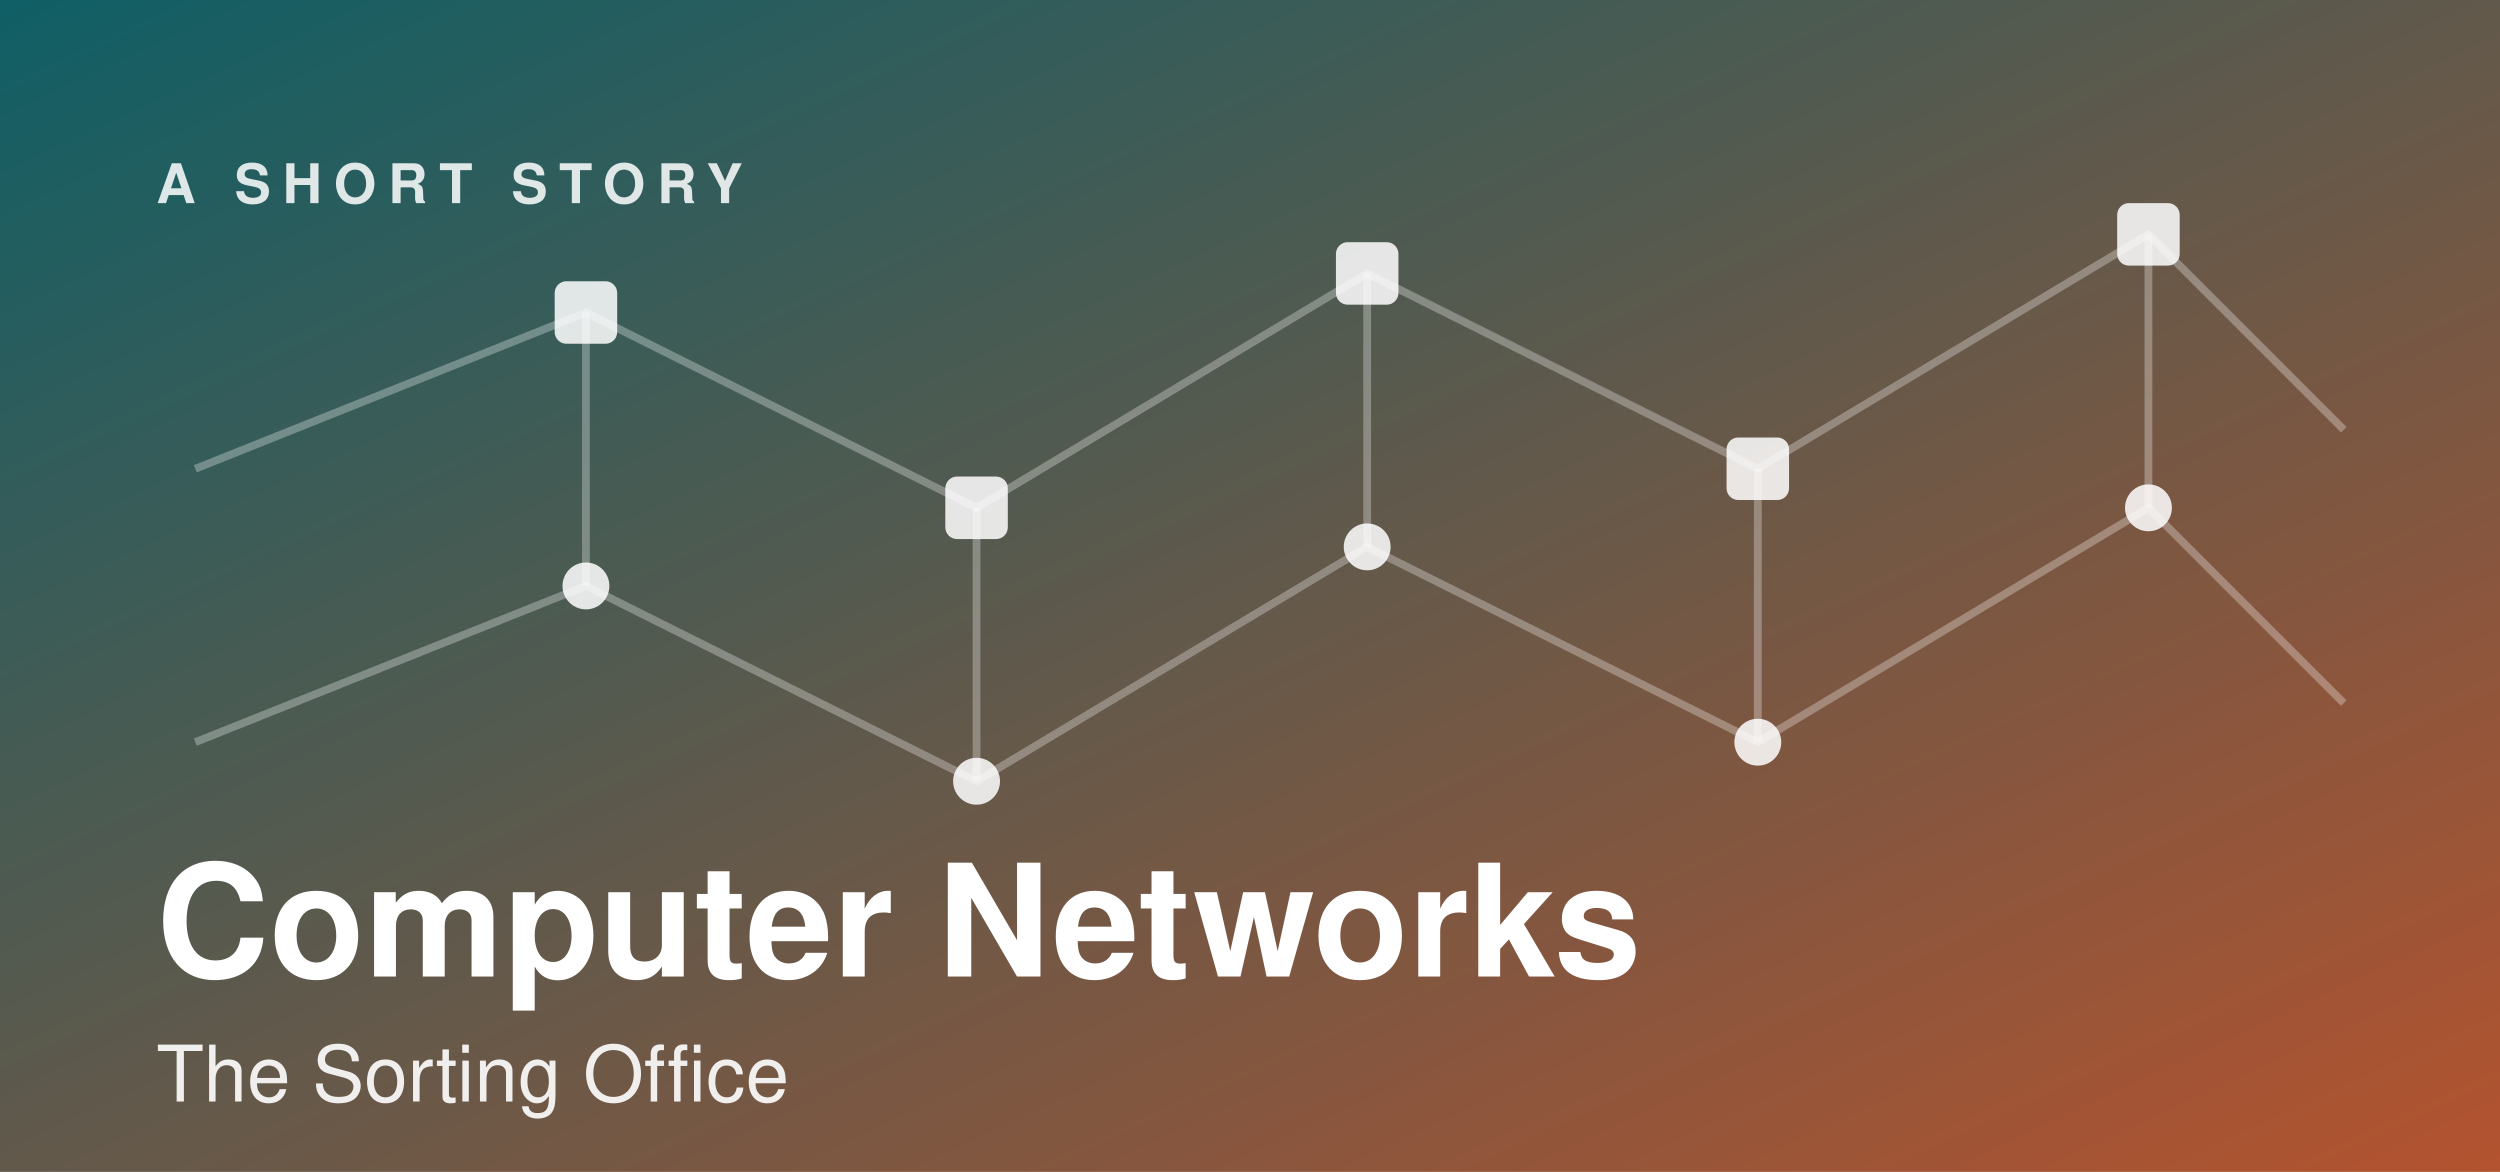
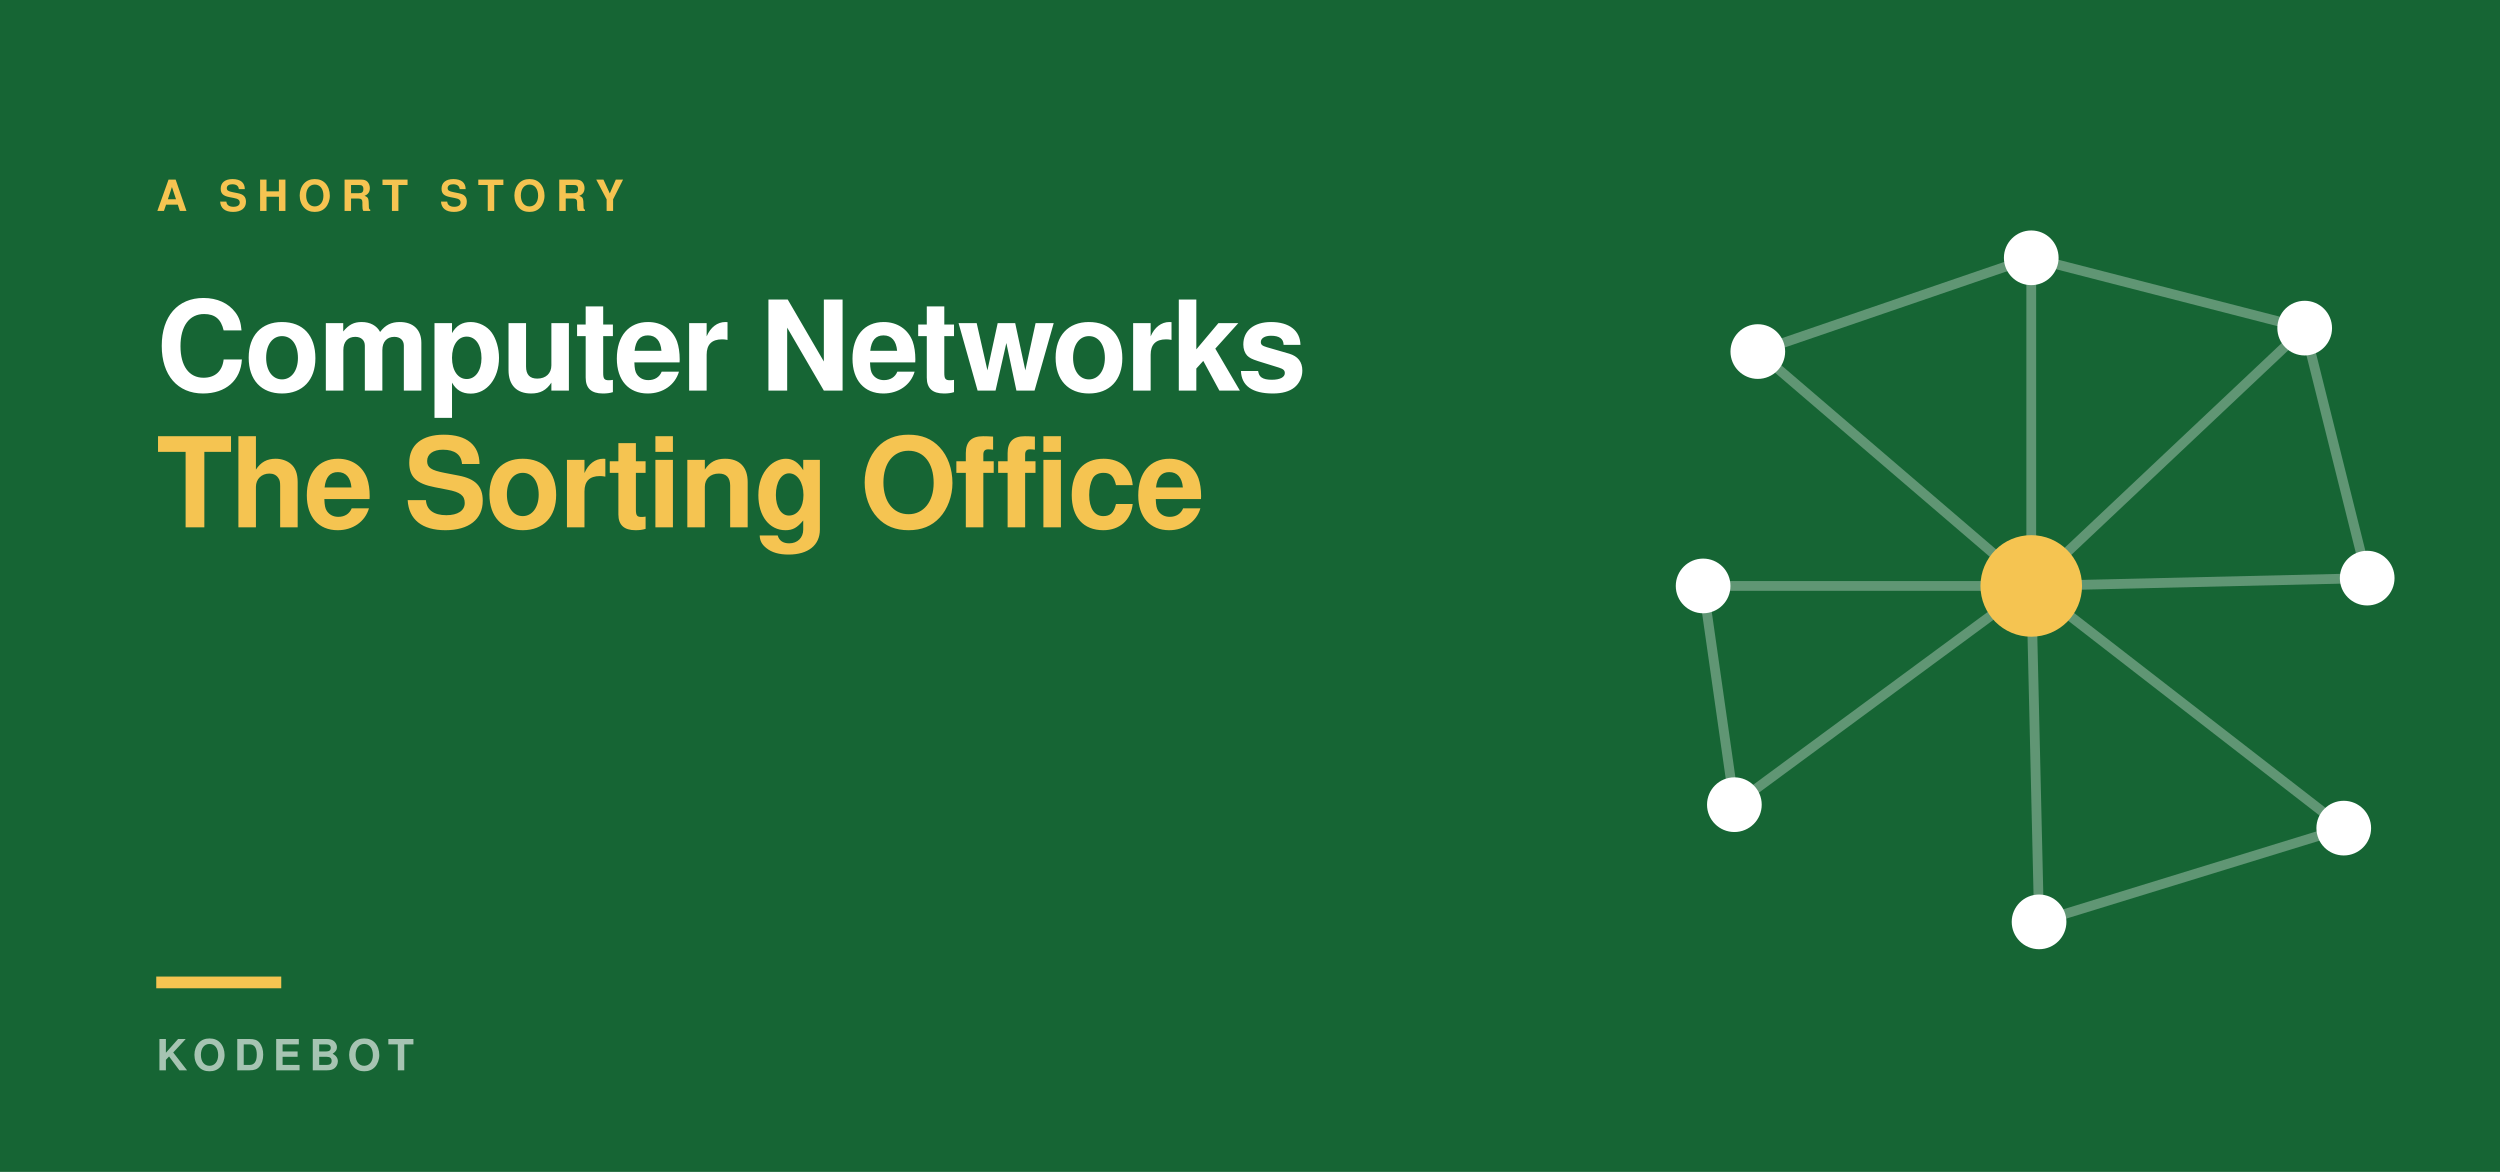
- <svg xmlns="http://www.w3.org/2000/svg" viewBox="0 0 640 300" width="640" height="300" role="img" aria-label="Computer Networks: The Sorting Office">
-   <defs>
-     <linearGradient id="g" x1="0" y1="0" x2="1" y2="1">
-       <stop offset="0" stop-color="#0f5f66" />
-       <stop offset="1" stop-color="#b4532f" />
-     </linearGradient>
-   </defs>
-   <rect width="640" height="300" fill="url(#g)" />
-   <g fill="none" stroke="#fff" stroke-opacity=".3" stroke-width="2">
-     <path d="M50 120 L150 80 L250 130 L350 70 L450 120 L550 60 L600 110" />
-     <path d="M50 190 L150 150 L250 200 L350 140 L450 190 L550 130 L600 180" />
-     <path d="M150 80 L150 150 M250 130 L250 200 M350 70 L350 140 M450 120 L450 190 M550 60 L550 130" />
+ <svg xmlns="http://www.w3.org/2000/svg" viewBox="0 0 640 300" width="640" height="300" role="img" aria-label="Computer Networks The Sorting Office">
+   <rect width="640" height="300" fill="#166534" />
+   <text x="40" y="54" font-family="'Helvetica Neue', Helvetica, Arial, sans-serif" font-size="11" font-weight="700" letter-spacing="2.5" fill="#F5C451">A SHORT STORY</text>
+   <text x="40" y="100" font-family="'Helvetica Neue', Helvetica, Arial, sans-serif" font-size="32" font-weight="700" letter-spacing="-0.6" fill="#fff">Computer Networks</text>
+   <text x="40" y="135" font-family="'Helvetica Neue', Helvetica, Arial, sans-serif" font-size="32" font-weight="700" letter-spacing="-0.6" fill="#F5C451">The Sorting Office</text>
+   <rect x="40" y="250" width="32" height="3" fill="#F5C451" />
+   <text x="40" y="274" font-family="'Helvetica Neue', Helvetica, Arial, sans-serif" font-size="11" font-weight="700" letter-spacing="2" fill="rgba(255,255,255,.62)">KODEBOT</text>
+   <g aria-hidden="true">
+     <line x1="520" y1="150" x2="450" y2="90" stroke="rgba(255,255,255,.32)" stroke-width="2.5" />
+     <line x1="520" y1="150" x2="590" y2="84" stroke="rgba(255,255,255,.32)" stroke-width="2.5" />
+     <line x1="520" y1="150" x2="444" y2="206" stroke="rgba(255,255,255,.32)" stroke-width="2.5" />
+     <line x1="520" y1="150" x2="600" y2="212" stroke="rgba(255,255,255,.32)" stroke-width="2.5" />
+     <line x1="520" y1="150" x2="520" y2="66" stroke="rgba(255,255,255,.32)" stroke-width="2.5" />
+     <line x1="520" y1="150" x2="522" y2="236" stroke="rgba(255,255,255,.32)" stroke-width="2.5" />
+     <line x1="520" y1="150" x2="606" y2="148" stroke="rgba(255,255,255,.32)" stroke-width="2.5" />
+     <line x1="520" y1="150" x2="436" y2="150" stroke="rgba(255,255,255,.32)" stroke-width="2.5" />
+     <line x1="450" y1="90" x2="520" y2="66" stroke="rgba(255,255,255,.32)" stroke-width="2.5" />
+     <line x1="520" y1="66" x2="590" y2="84" stroke="rgba(255,255,255,.32)" stroke-width="2.5" />
+     <line x1="590" y1="84" x2="606" y2="148" stroke="rgba(255,255,255,.32)" stroke-width="2.5" />
+     <line x1="600" y1="212" x2="522" y2="236" stroke="rgba(255,255,255,.32)" stroke-width="2.5" />
+     <line x1="444" y1="206" x2="436" y2="150" stroke="rgba(255,255,255,.32)" stroke-width="2.5" />
+     <circle cx="450" cy="90" r="7" fill="#fff" />
+     <circle cx="590" cy="84" r="7" fill="#fff" />
+     <circle cx="444" cy="206" r="7" fill="#fff" />
+     <circle cx="600" cy="212" r="7" fill="#fff" />
+     <circle cx="520" cy="66" r="7" fill="#fff" />
+     <circle cx="522" cy="236" r="7" fill="#fff" />
+     <circle cx="606" cy="148" r="7" fill="#fff" />
+     <circle cx="436" cy="150" r="7" fill="#fff" />
+     <circle cx="520" cy="150" r="13" fill="#F5C451" />
  </g>
-   <g fill="#fff" fill-opacity=".85">
-     <rect x="142" y="72" width="16" height="16" rx="3" />
-     <rect x="242" y="122" width="16" height="16" rx="3" />
-     <rect x="342" y="62" width="16" height="16" rx="3" />
-     <rect x="442" y="112" width="16" height="16" rx="3" />
-     <rect x="542" y="52" width="16" height="16" rx="3" />
-     <circle cx="150" cy="150" r="6" />
-     <circle cx="250" cy="200" r="6" />
-     <circle cx="350" cy="140" r="6" />
-     <circle cx="450" cy="190" r="6" />
-     <circle cx="550" cy="130" r="6" />
-   </g>
-   <text x="40" y="52" font-family="-apple-system,Segoe UI,Helvetica,Arial,sans-serif" font-size="14" font-weight="700" fill="#fff" fill-opacity=".85" letter-spacing="3">A SHORT STORY</text>
-   <text x="40" y="250" font-family="-apple-system,Segoe UI,Helvetica,Arial,sans-serif" font-size="40" font-weight="800" fill="#fff">Computer Networks</text>
-   <text x="40" y="282" font-family="-apple-system,Segoe UI,Helvetica,Arial,sans-serif" font-size="20" font-weight="500" fill="#fff" fill-opacity=".9">The Sorting Office</text>
</svg>
